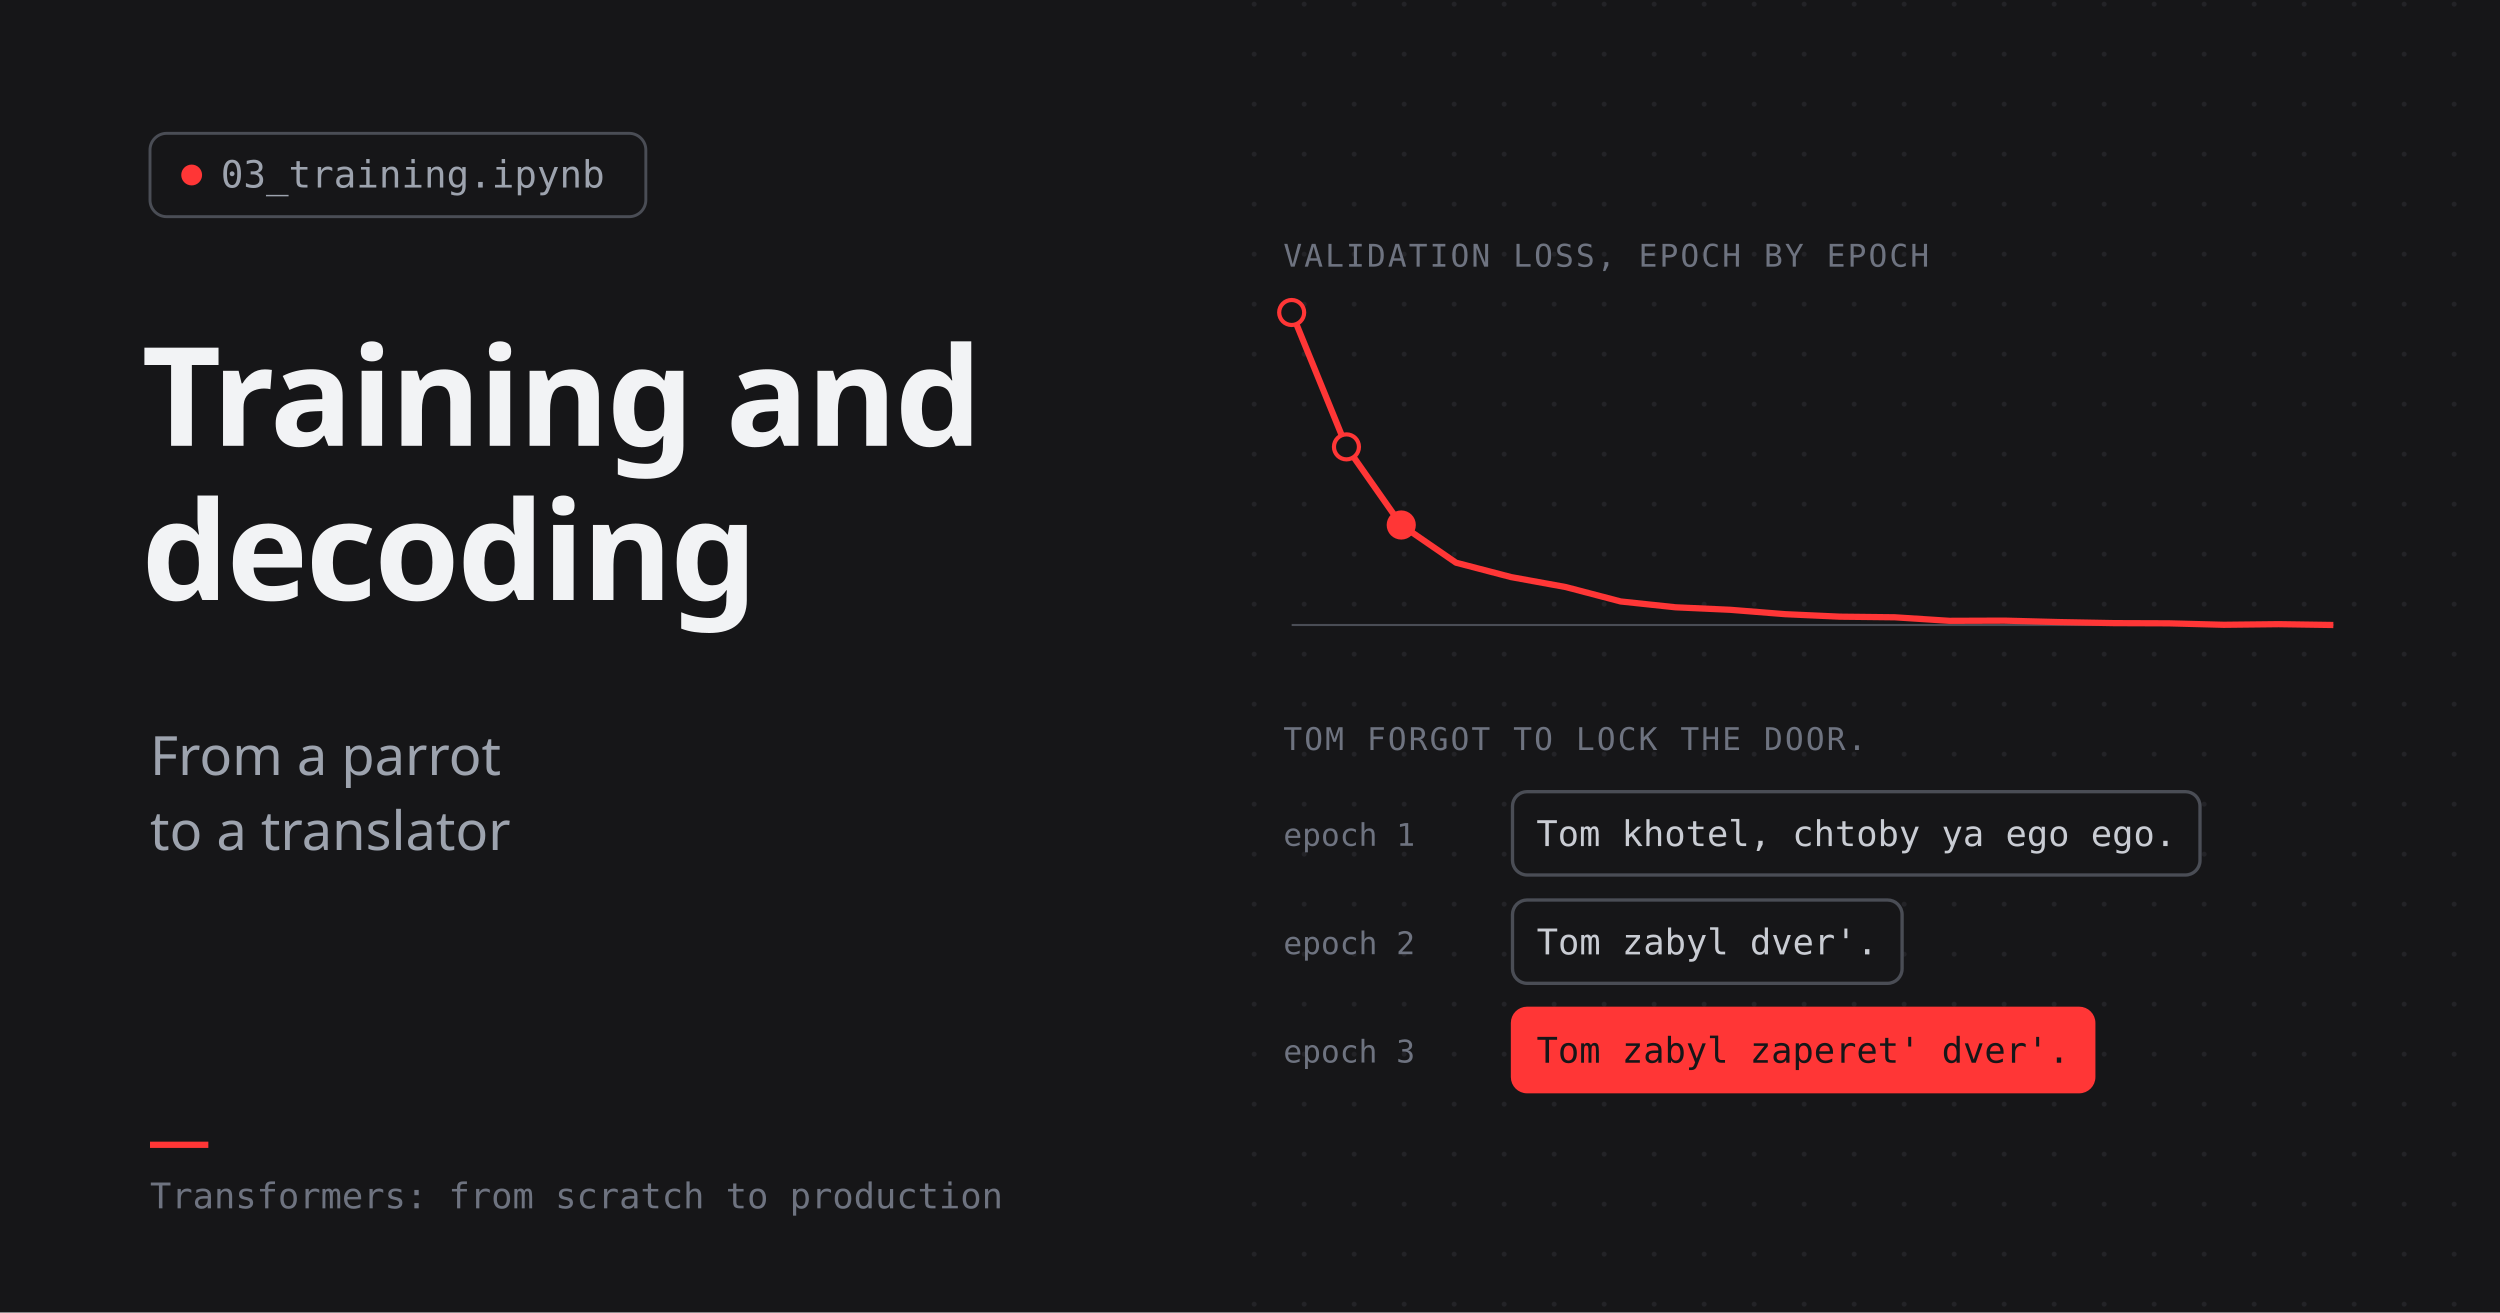
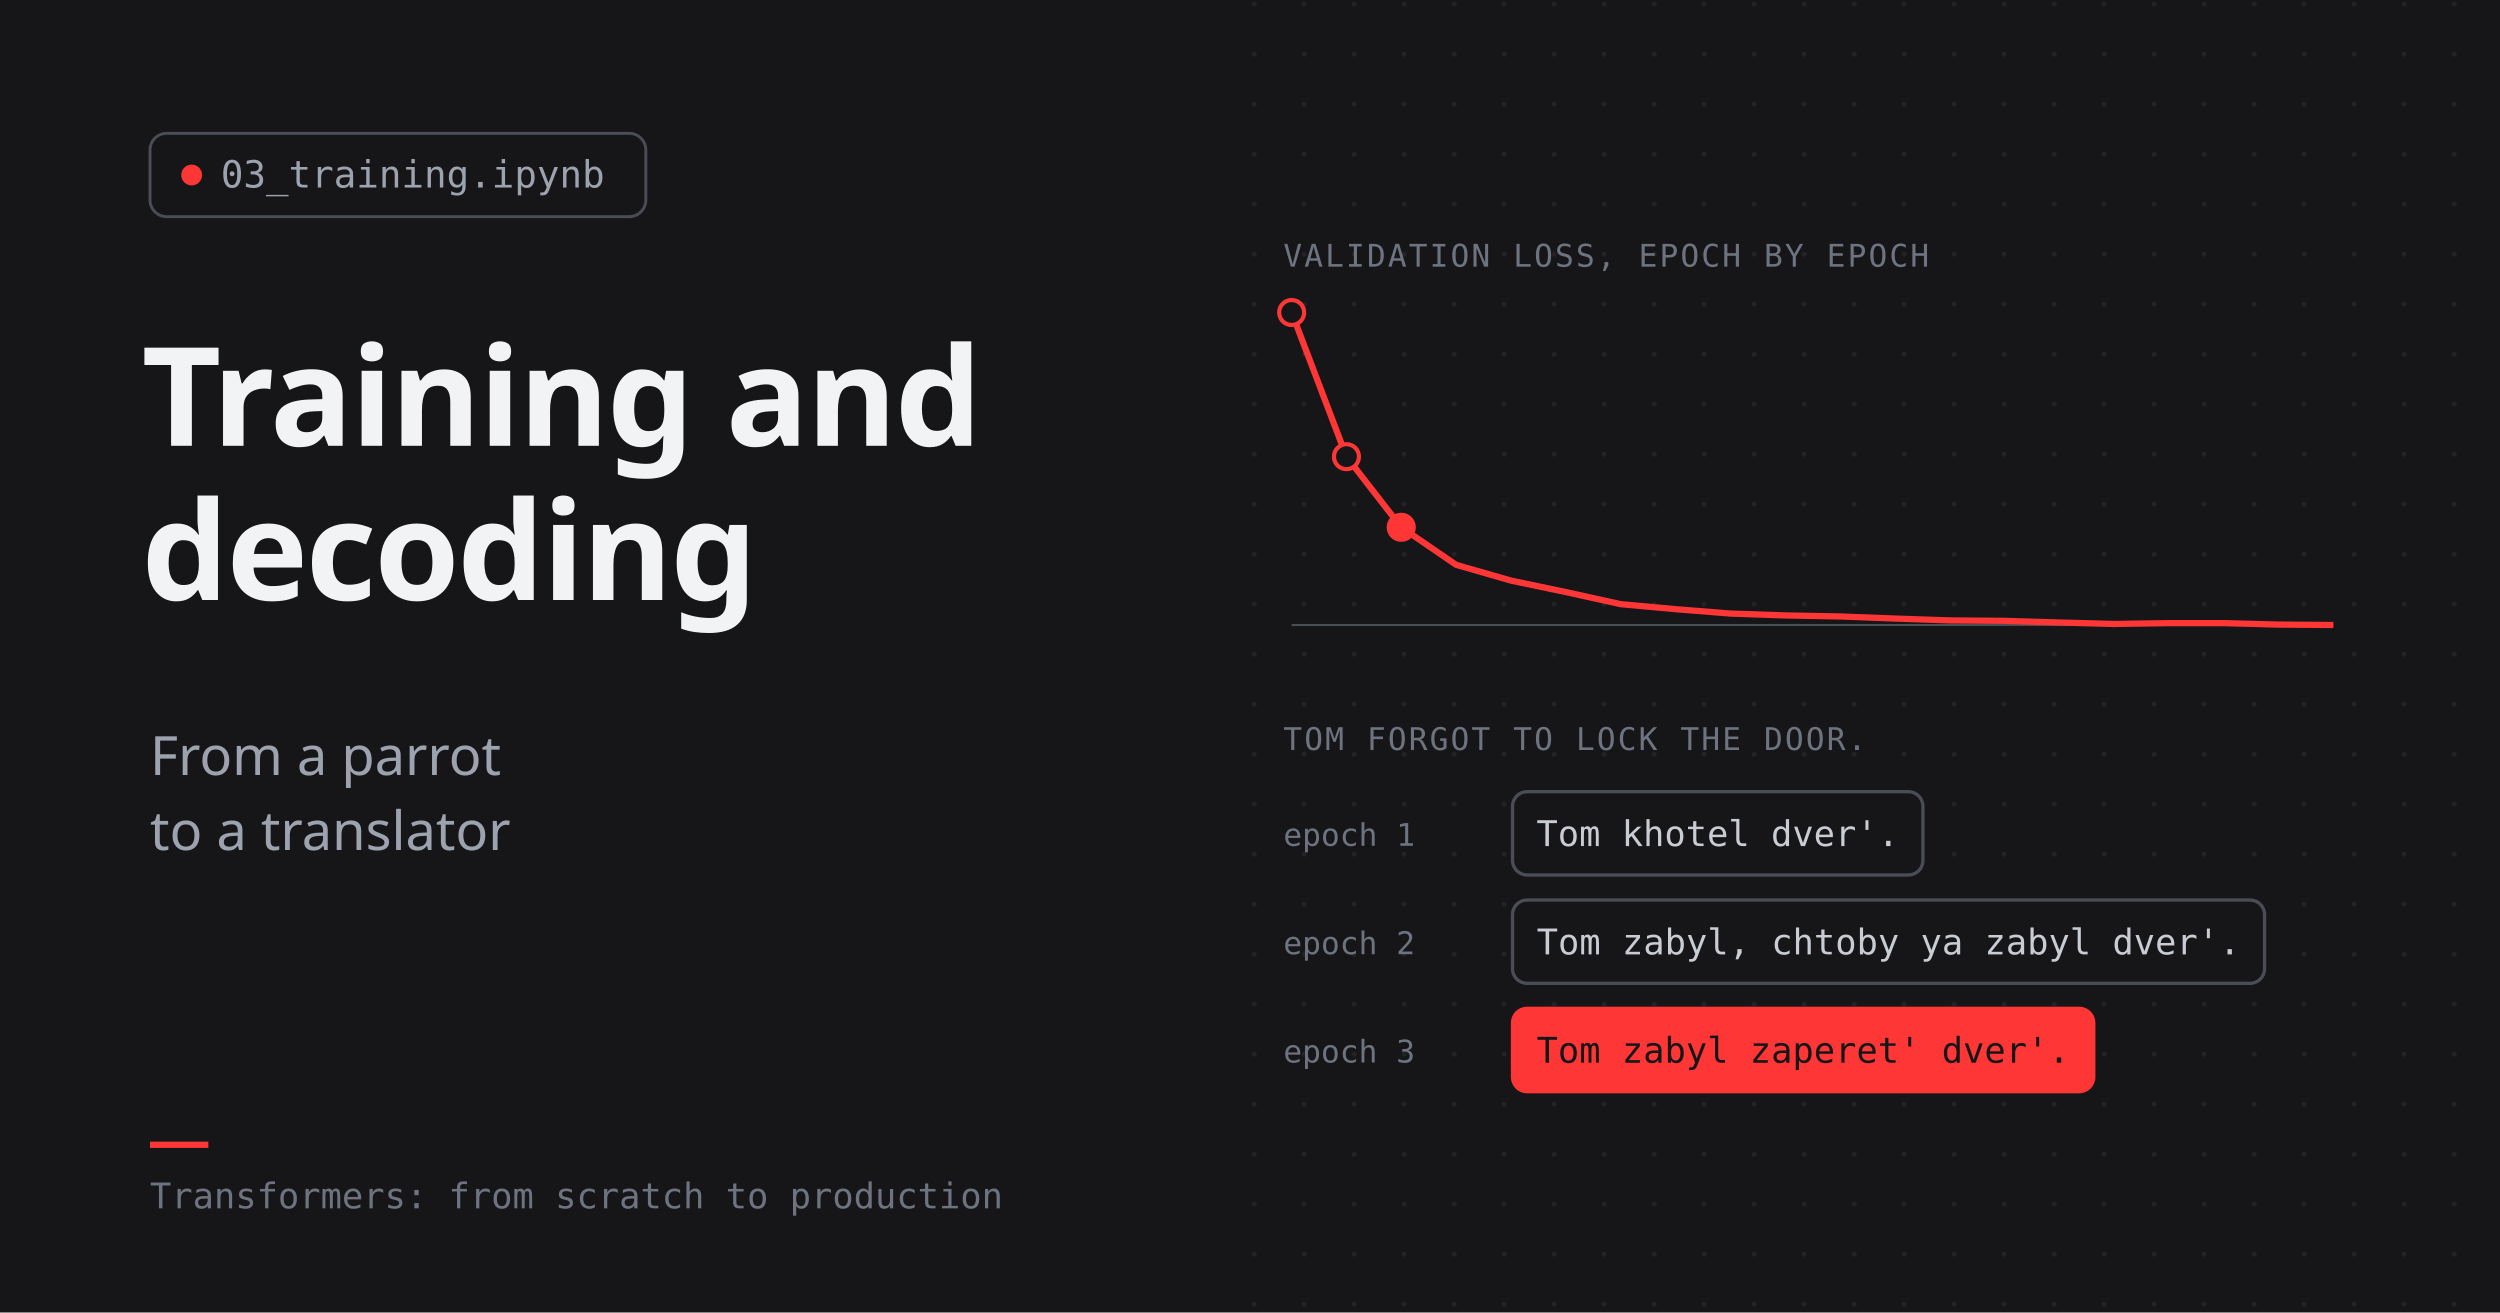
<svg xmlns="http://www.w3.org/2000/svg" viewBox="0 0 1200 630" width="1200" height="630">
  <defs>
    <pattern id="dots" width="24" height="24" patternUnits="userSpaceOnUse">
      <circle cx="2" cy="2" r="1.2" fill="#232327" />
    </pattern>
  </defs>
  <rect width="1200" height="630" fill="#161618" />
  <rect x="600" width="600" height="630" fill="url(#dots)" />
  <rect x="72" y="64" width="238" height="40" rx="8" fill="none" stroke="#4A4D55" stroke-width="1.4" />
  <circle cx="92" cy="84" r="5" fill="#FF3636" />
  <text x="106.0" y="90.0" font-family="'IBM Plex Mono', monospace" font-size="18" font-weight="400" fill="#9DA3AE" text-anchor="start">03_training.ipynb</text>
  <text x="68.0" y="214.0" font-family="'IBM Plex Sans', sans-serif" font-size="66" font-weight="600" fill="#F2F3F5" text-anchor="start" letter-spacing="-1">Training and</text>
  <text x="68.0" y="288.0" font-family="'IBM Plex Sans', sans-serif" font-size="66" font-weight="600" fill="#F2F3F5" text-anchor="start" letter-spacing="-1">decoding</text>
  <text x="72.0" y="372.0" font-family="'IBM Plex Sans', sans-serif" font-size="26" font-weight="400" fill="#9DA3AE" text-anchor="start">From a parrot</text>
  <text x="72.0" y="408.0" font-family="'IBM Plex Sans', sans-serif" font-size="26" font-weight="400" fill="#9DA3AE" text-anchor="start">to a translator</text>
  <rect x="72" y="548" width="28" height="3" fill="#FF3636" />
  <text x="72.0" y="580.0" font-family="'IBM Plex Mono', monospace" font-size="17" font-weight="400" fill="#6E7380" text-anchor="start">Transformers: from scratch to production</text>
  <text x="616.0" y="128.0" font-family="'IBM Plex Mono', monospace" font-size="15" font-weight="400" fill="#6E7380" text-anchor="start" letter-spacing="1">VALIDATION LOSS, EPOCH BY EPOCH</text>
  <line x1="620" y1="300" x2="1120" y2="300" stroke="#4A4D55" stroke-width="1" />
-   <polyline points="620.0,150.0 646.3,214.5 672.6,252.0 698.9,270.1 725.3,277.0 751.6,281.8 777.9,288.7 804.2,291.5 830.5,292.7 856.8,294.8 883.2,296.0 909.5,296.3 935.8,298.0 962.1,297.9 988.4,298.6 1014.7,299.1 1041.1,299.2 1067.4,299.9 1093.7,299.6 1120.0,300.0" fill="none" stroke="#FF3636" stroke-width="3" stroke-linejoin="round" />
+   <polyline points="620.0,150.0 646.3,219.2 672.6,253.1 698.9,271.1 725.3,278.7 751.6,284.2 777.9,290.0 804.2,292.4 830.5,294.5 856.8,295.4 883.2,295.9 909.5,296.9 935.8,297.8 962.1,298.0 988.4,298.8 1014.7,299.5 1041.1,299.1 1067.4,299.1 1093.7,299.8 1120.0,300.0" fill="none" stroke="#FF3636" stroke-width="3" stroke-linejoin="round" />
  <circle cx="620.0" cy="150.0" r="6" fill="#161618" stroke="#FF3636" stroke-width="2" />
-   <circle cx="646.3" cy="214.5" r="6" fill="#161618" stroke="#FF3636" stroke-width="2" />
-   <circle cx="672.6" cy="252.0" r="6" fill="#FF3636" stroke="#FF3636" stroke-width="2" />
+   <circle cx="646.3" cy="219.2" r="6" fill="#161618" stroke="#FF3636" stroke-width="2" />
+   <circle cx="672.6" cy="253.1" r="6" fill="#FF3636" stroke="#FF3636" stroke-width="2" />
  <text x="616.0" y="360.0" font-family="'IBM Plex Mono', monospace" font-size="15" font-weight="400" fill="#6E7380" text-anchor="start" letter-spacing="1">TOM FORGOT TO LOCK THE DOOR.</text>
  <text x="616.0" y="406.0" font-family="'IBM Plex Mono', monospace" font-size="15" font-weight="400" fill="#6E7380" text-anchor="start">epoch 1</text>
-   <rect x="726.0" y="380.0" width="330" height="40" rx="7" fill="#161618" stroke="#4A4D55" stroke-width="1.6" />
-   <text x="891.0" y="406.1" font-family="'IBM Plex Mono', monospace" font-size="17" font-weight="500" fill="#C9CCD3" text-anchor="middle">Tom khotel, chtoby ya ego ego.</text>
+   <rect x="726.0" y="380.0" width="197" height="40" rx="7" fill="#161618" stroke="#4A4D55" stroke-width="1.6" />
+   <text x="824.5" y="406.1" font-family="'IBM Plex Mono', monospace" font-size="17" font-weight="500" fill="#C9CCD3" text-anchor="middle">Tom khotel dver'.</text>
  <text x="616.0" y="458.0" font-family="'IBM Plex Mono', monospace" font-size="15" font-weight="400" fill="#6E7380" text-anchor="start">epoch 2</text>
-   <rect x="726.0" y="432.0" width="187" height="40" rx="7" fill="#161618" stroke="#4A4D55" stroke-width="1.6" />
-   <text x="819.5" y="458.1" font-family="'IBM Plex Mono', monospace" font-size="17" font-weight="500" fill="#C9CCD3" text-anchor="middle">Tom zabyl dver'.</text>
+   <rect x="726.0" y="432.0" width="361" height="40" rx="7" fill="#161618" stroke="#4A4D55" stroke-width="1.6" />
+   <text x="906.5" y="458.1" font-family="'IBM Plex Mono', monospace" font-size="17" font-weight="500" fill="#C9CCD3" text-anchor="middle">Tom zabyl, chtoby ya zabyl dver'.</text>
  <text x="616.0" y="510.0" font-family="'IBM Plex Mono', monospace" font-size="15" font-weight="400" fill="#6E7380" text-anchor="start">epoch 3</text>
  <rect x="726.0" y="484.0" width="279" height="40" rx="7" fill="#FF3636" stroke="#FF3636" stroke-width="1.6" />
  <text x="865.5" y="510.1" font-family="'IBM Plex Mono', monospace" font-size="17" font-weight="500" fill="#161618" text-anchor="middle">Tom zabyl zaperet' dver'.</text>
</svg>
